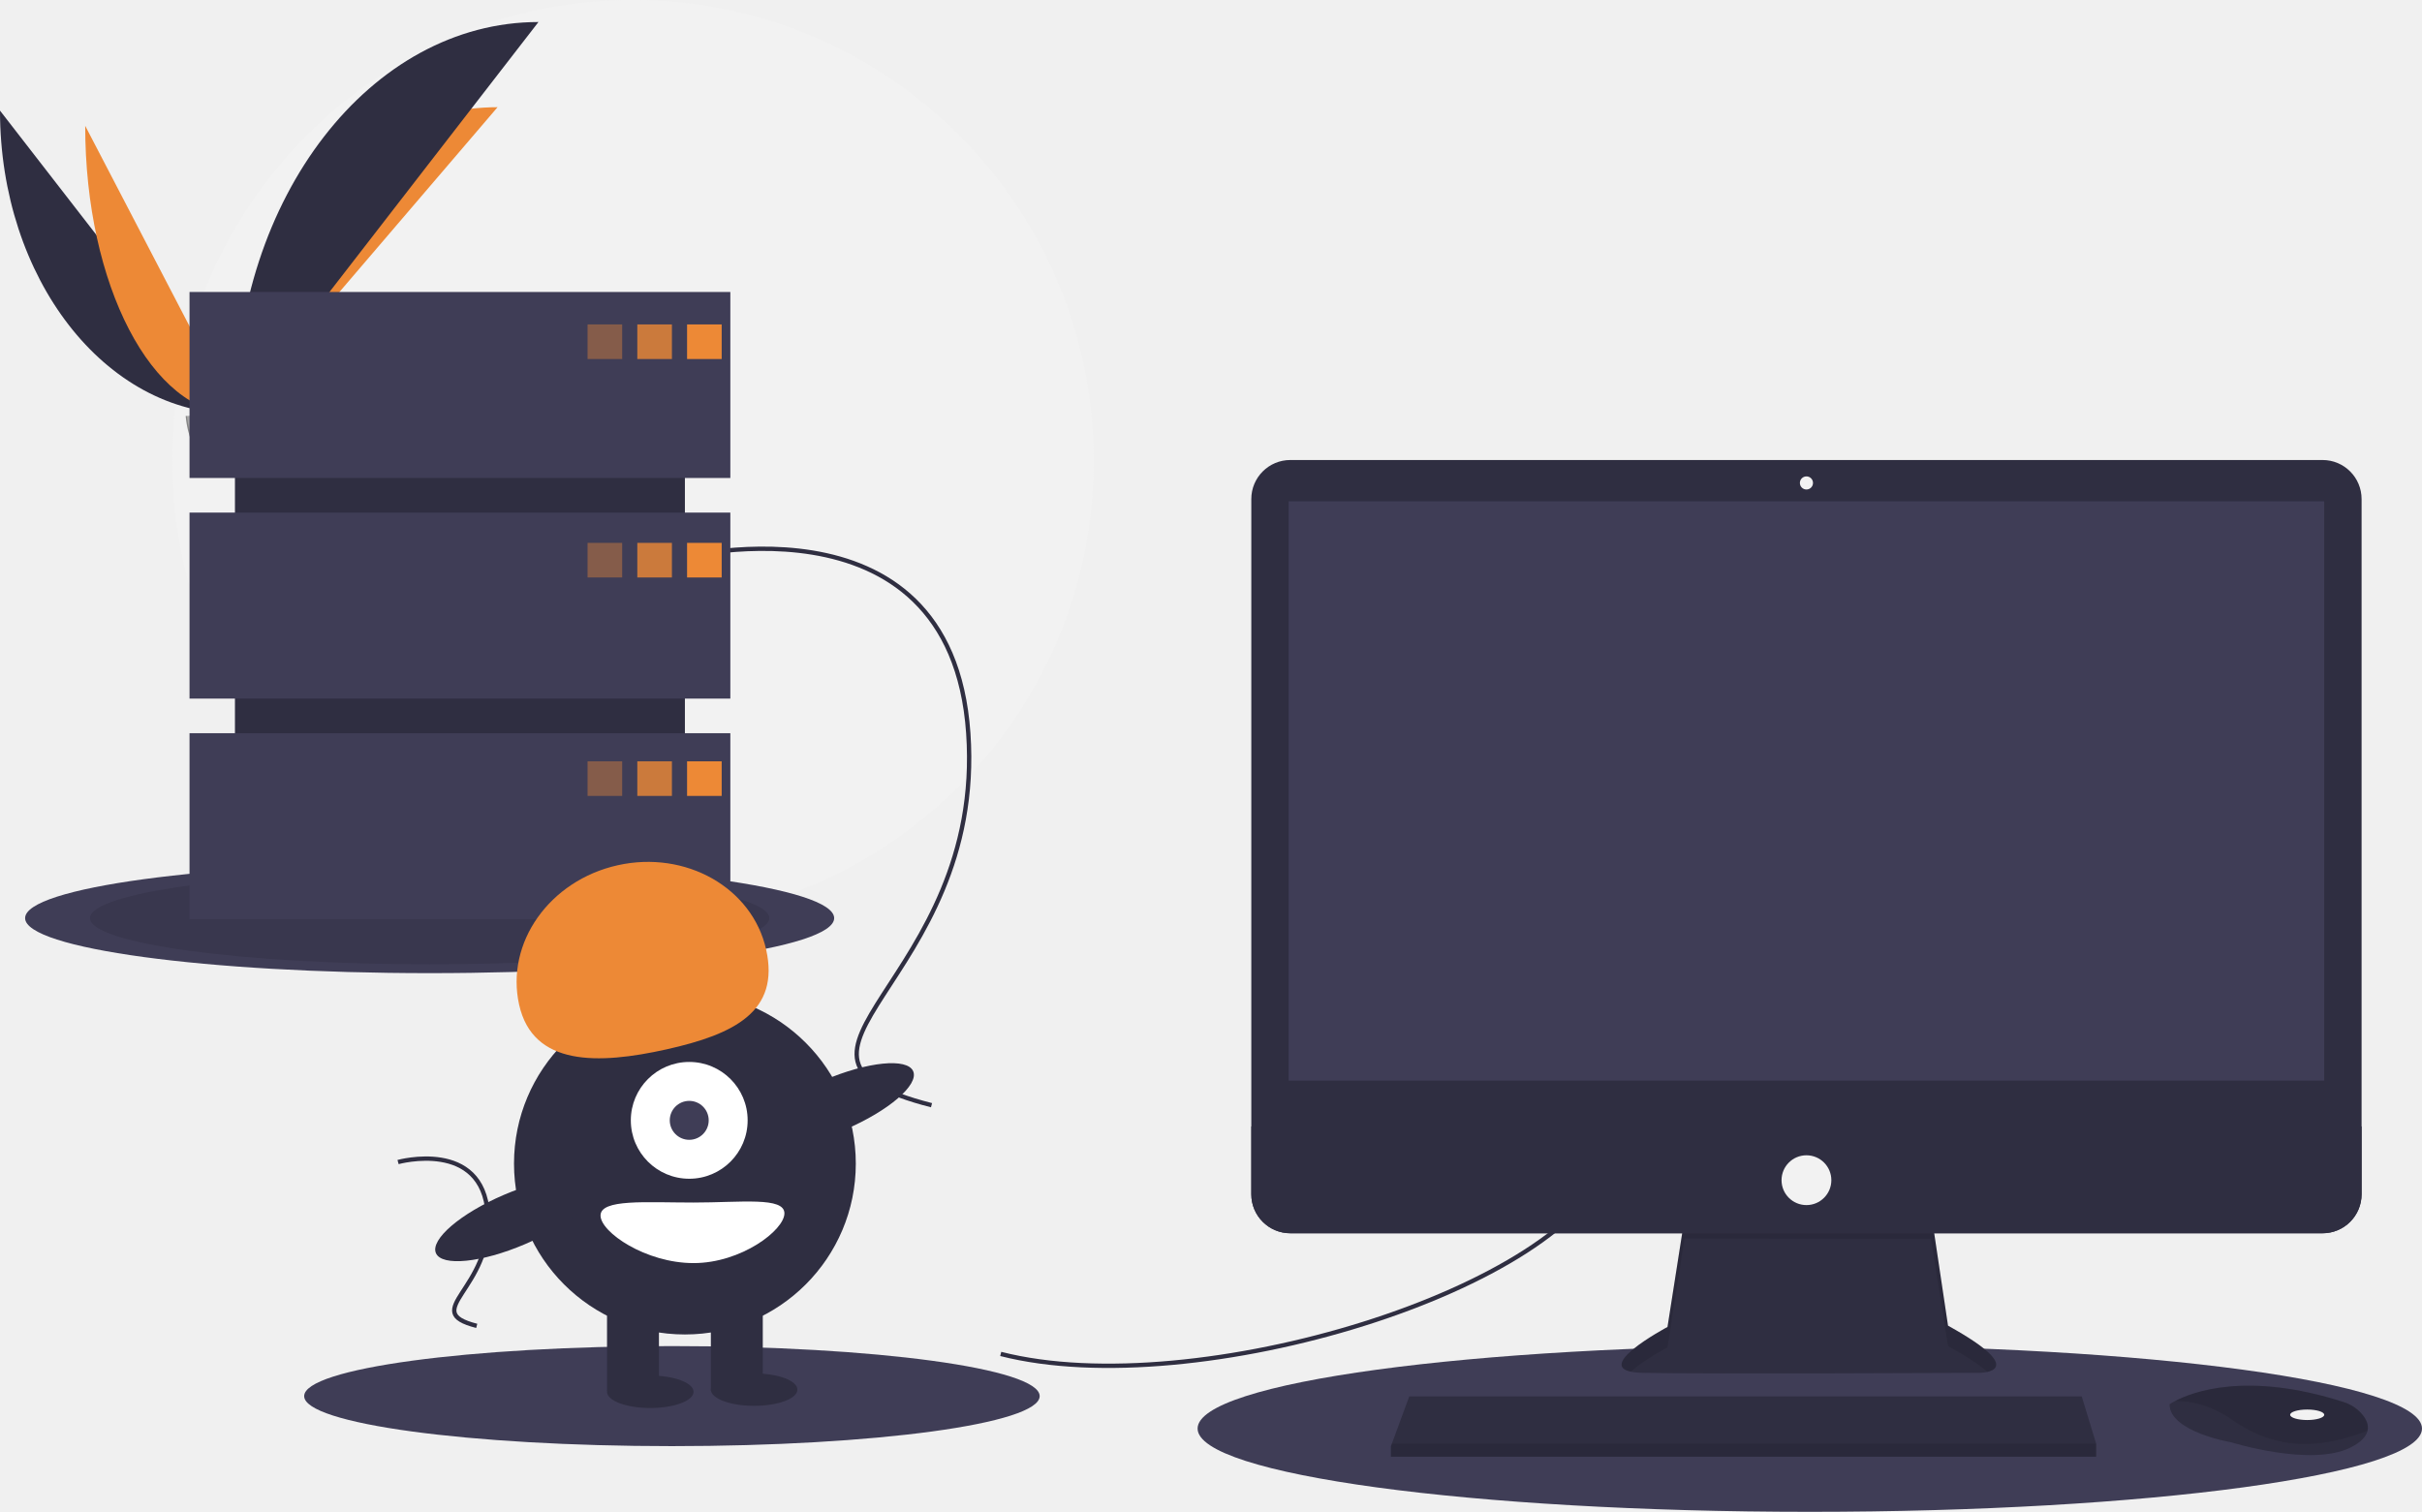
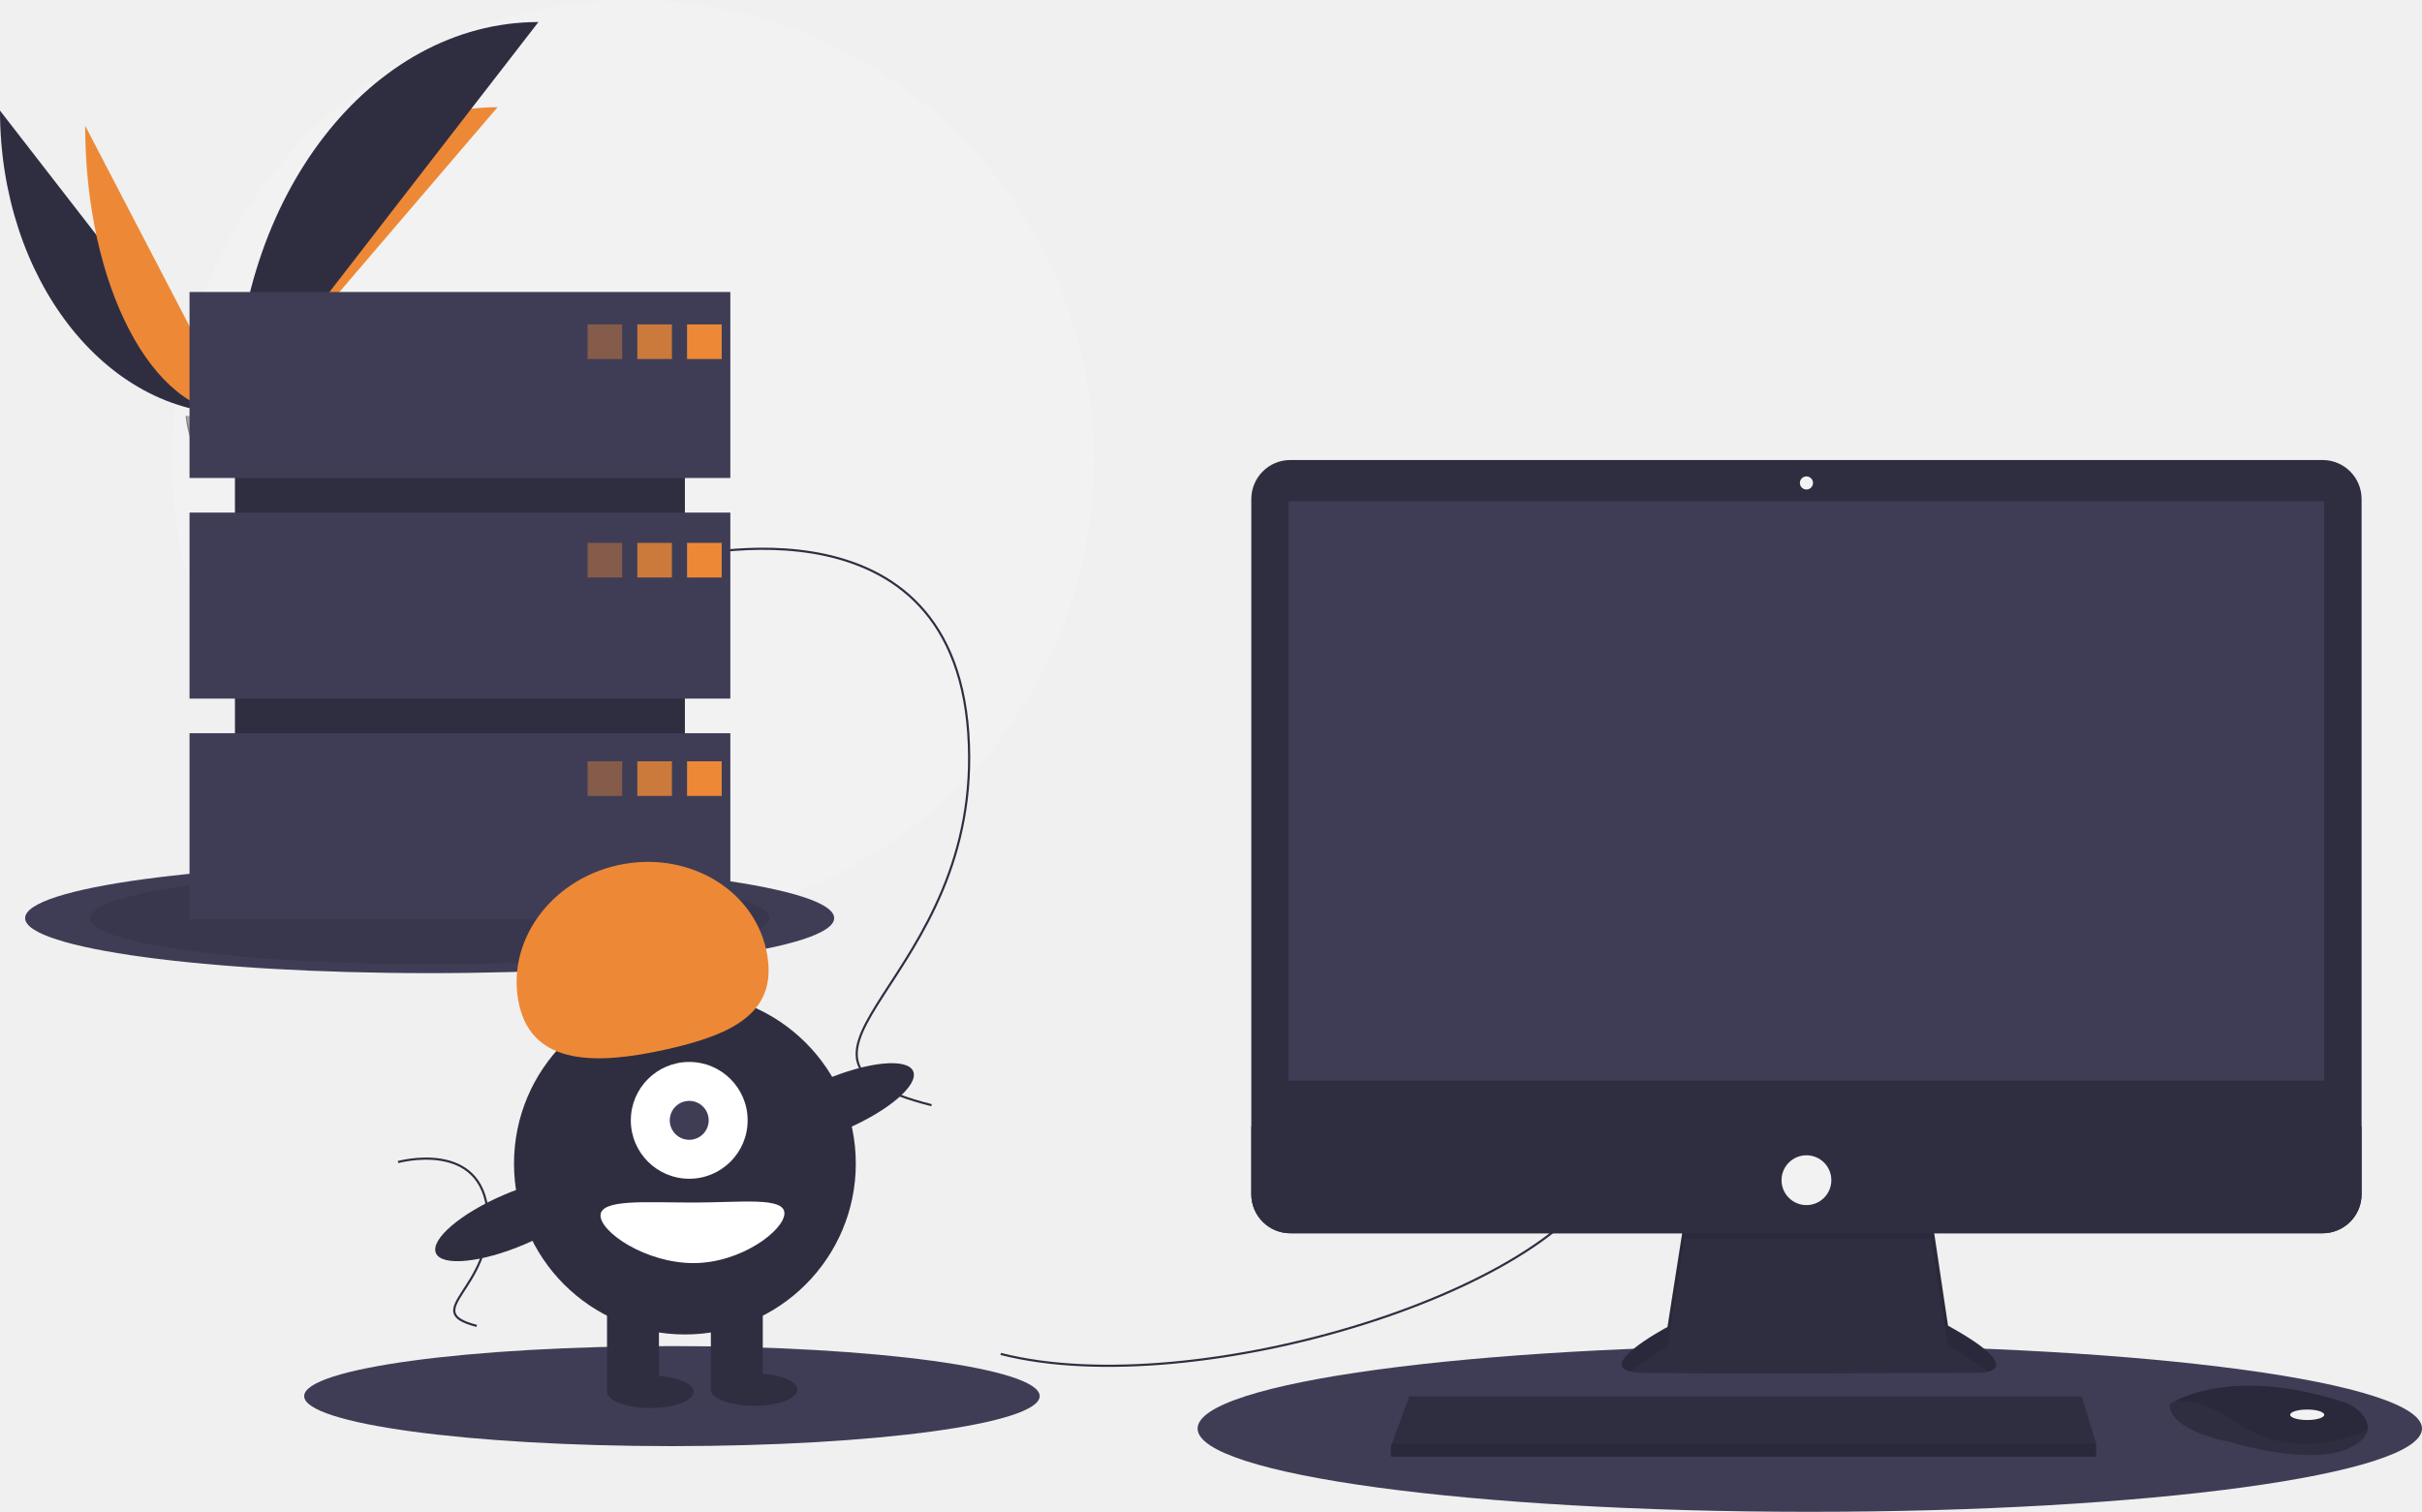
<svg xmlns="http://www.w3.org/2000/svg" id="aa03ddf9-f8f2-4819-a4ce-be9b0a220741" width="1119.609" height="699" data-name="Layer 1" viewBox="0 0 1119.609 699">
  <circle cx="292.609" cy="213" r="213" fill="#f2f2f2" />
  <path fill="#2f2e41" d="M31.391,151.642c0,77.498,48.618,140.208,108.701,140.208" transform="translate(-31.39089 -100.5)" />
  <path fill="#ed8936" d="M140.092,291.851c0-78.369,54.255-141.784,121.304-141.784" transform="translate(-31.39089 -100.5)" />
  <path fill="#ed8936" d="M70.775,158.668c0,73.615,31.003,133.183,69.316,133.183" transform="translate(-31.39089 -100.5)" />
  <path fill="#2f2e41" d="M140.092,291.851c0-100.138,62.71-181.168,140.208-181.168" transform="translate(-31.39089 -100.5)" />
  <path fill="#a8a8a8" d="M117.224,292.839s15.416-.475,20.061-3.783,23.713-7.258,24.866-1.953,23.167,26.388,5.763,26.529-40.439-2.711-45.076-5.535S117.224,292.839,117.224,292.839Z" transform="translate(-31.39089 -100.5)" />
  <path d="M168.224,311.785c-17.404.14-40.439-2.711-45.076-5.535-3.531-2.151-4.938-9.869-5.409-13.43-.326.014-.515.02-.515.02s.976,12.433,5.613,15.257,27.672,5.676,45.076,5.535c5.024-.041,6.759-1.828,6.664-4.475C173.879,310.756,171.963,311.755,168.224,311.785Z" opacity=".2" transform="translate(-31.39089 -100.5)" />
  <ellipse cx="198.609" cy="424.5" fill="#3f3d56" rx="187" ry="25.44" />
  <ellipse cx="198.609" cy="424.5" opacity=".1" rx="157" ry="21.359" />
  <ellipse cx="836.609" cy="660.5" fill="#3f3d56" rx="283" ry="38.5" />
  <ellipse cx="310.609" cy="645.5" fill="#3f3d56" rx="170" ry="23.127" />
-   <path fill="none" stroke="#2f2e41" stroke-miterlimit="10" stroke-width="2" d="M494,726.5c90,23,263-30,282-90" transform="translate(-31.39089 -100.5)" />
-   <path fill="none" stroke="#2f2e41" stroke-miterlimit="10" stroke-width="2" d="M341,359.5s130-36,138,80-107,149-17,172" transform="translate(-31.39089 -100.5)" />
-   <path fill="none" stroke="#2f2e41" stroke-miterlimit="10" stroke-width="2" d="M215.402,637.783s39.072-10.82,41.477,24.044-32.16,44.783-5.109,51.696" transform="translate(-31.39089 -100.5)" />
+   <path fill="none" stroke="#2f2e41" stroke-miterlimit="10" strokeWidth="2" d="M494,726.5c90,23,263-30,282-90" transform="translate(-31.39089 -100.5)" />
+   <path fill="none" stroke="#2f2e41" stroke-miterlimit="10" strokeWidth="2" d="M341,359.5s130-36,138,80-107,149-17,172" transform="translate(-31.39089 -100.5)" />
+   <path fill="none" stroke="#2f2e41" stroke-miterlimit="10" strokeWidth="2" d="M215.402,637.783s39.072-10.82,41.477,24.044-32.16,44.783-5.109,51.696" transform="translate(-31.39089 -100.5)" />
  <path fill="#2f2e41" d="M810.096,663.74,802.218,714.035s-38.782,20.603-11.513,21.209,155.733,0,155.733,0,24.845,0-14.543-21.815l-7.878-52.719Z" transform="translate(-31.39089 -100.5)" />
  <path d="M785.219,734.698c6.193-5.51,16.999-11.252,16.999-11.252l7.878-50.295,113.922.107,7.878,49.582c9.185,5.087,14.875,8.987,18.204,11.978,5.059-1.154,10.587-5.444-18.204-21.389l-7.878-52.719-113.922,3.03L802.218,714.035S769.63,731.35,785.219,734.698Z" opacity=".1" transform="translate(-31.39089 -100.5)" />
  <rect width="513.253" height="357.52" x="578.433" y="212.689" fill="#2f2e41" rx="18.046" />
  <rect width="478.713" height="267.837" x="595.703" y="231.777" fill="#3f3d56" />
  <circle cx="835.059" cy="223.293" r="3.03" fill="#f2f2f2" />
  <path fill="#2f2e41" d="M1123.077,621.322V652.663a18.043,18.043,0,0,1-18.046,18.046H627.869A18.043,18.043,0,0,1,609.824,652.663V621.322Z" transform="translate(-31.39089 -100.5)" />
  <polygon fill="#2f2e41" points="968.978 667.466 968.978 673.526 642.968 673.526 642.968 668.678 643.417 667.466 651.452 645.651 962.312 645.651 968.978 667.466" />
  <path fill="#2f2e41" d="M1125.828,762.034c-.594,2.539-2.836,5.217-7.902,7.75-18.179,9.089-55.143-2.424-55.143-2.424s-28.48-4.848-28.48-17.573a22.725,22.725,0,0,1,2.497-1.485c7.643-4.044,32.984-14.021,77.918.422a18.739,18.739,0,0,1,8.541,5.597C1125.079,756.454,1126.507,759.157,1125.828,762.034Z" transform="translate(-31.39089 -100.5)" />
  <path d="M1125.828,762.034c-22.251,8.526-42.084,9.162-62.439-4.975-10.265-7.126-19.591-8.89-26.59-8.756,7.643-4.044,32.984-14.021,77.918.422a18.739,18.739,0,0,1,8.541,5.597C1125.079,756.454,1126.507,759.157,1125.828,762.034Z" opacity=".1" transform="translate(-31.39089 -100.5)" />
  <ellipse cx="1066.538" cy="654.135" fill="#f2f2f2" rx="7.878" ry="2.424" />
  <circle cx="835.059" cy="545.667" r="11.513" fill="#f2f2f2" />
  <polygon points="968.978 667.466 968.978 673.526 642.968 673.526 642.968 668.678 643.417 667.466 968.978 667.466" opacity=".1" />
  <rect width="208" height="242" x="108.609" y="159" fill="#2f2e41" />
  <rect width="250" height="86" x="87.609" y="135" fill="#3f3d56" />
  <rect width="250" height="86" x="87.609" y="237" fill="#3f3d56" />
  <rect width="250" height="86" x="87.609" y="339" fill="#3f3d56" />
  <rect width="16" height="16" x="271.609" y="150" fill="#ed8936" opacity=".4" />
  <rect width="16" height="16" x="294.609" y="150" fill="#ed8936" opacity=".8" />
  <rect width="16" height="16" x="317.609" y="150" fill="#ed8936" />
  <rect width="16" height="16" x="271.609" y="251" fill="#ed8936" opacity=".4" />
  <rect width="16" height="16" x="294.609" y="251" fill="#ed8936" opacity=".8" />
  <rect width="16" height="16" x="317.609" y="251" fill="#ed8936" />
  <rect width="16" height="16" x="271.609" y="352" fill="#ed8936" opacity=".4" />
  <rect width="16" height="16" x="294.609" y="352" fill="#ed8936" opacity=".8" />
  <rect width="16" height="16" x="317.609" y="352" fill="#ed8936" />
  <circle cx="316.609" cy="538" r="79" fill="#2f2e41" />
  <rect width="24" height="43" x="280.609" y="600" fill="#2f2e41" />
  <rect width="24" height="43" x="328.609" y="600" fill="#2f2e41" />
  <ellipse cx="300.609" cy="643.5" fill="#2f2e41" rx="20" ry="7.5" />
  <ellipse cx="348.609" cy="642.5" fill="#2f2e41" rx="20" ry="7.5" />
  <circle cx="318.609" cy="518" r="27" fill="#fff" />
  <circle cx="318.609" cy="518" r="9" fill="#3f3d56" />
  <path fill="#ed8936" d="M271.367,565.032c-6.379-28.568,14.012-57.434,45.544-64.475s62.265,10.41,68.644,38.978-14.519,39.104-46.051,46.145S277.746,593.6,271.367,565.032Z" transform="translate(-31.39089 -100.5)" />
  <ellipse cx="417.215" cy="611.344" fill="#2f2e41" rx="39.5" ry="12.4" transform="translate(-238.2867 112.9804) rotate(-23.17116)" />
  <ellipse cx="269.215" cy="664.344" fill="#2f2e41" rx="39.5" ry="12.4" transform="translate(-271.0797 59.02084) rotate(-23.17116)" />
  <path fill="#fff" d="M394,661.5c0,7.732-19.909,23-42,23s-43-14.268-43-22,20.909-6,43-6S394,653.768,394,661.5Z" transform="translate(-31.39089 -100.5)" />
</svg>
